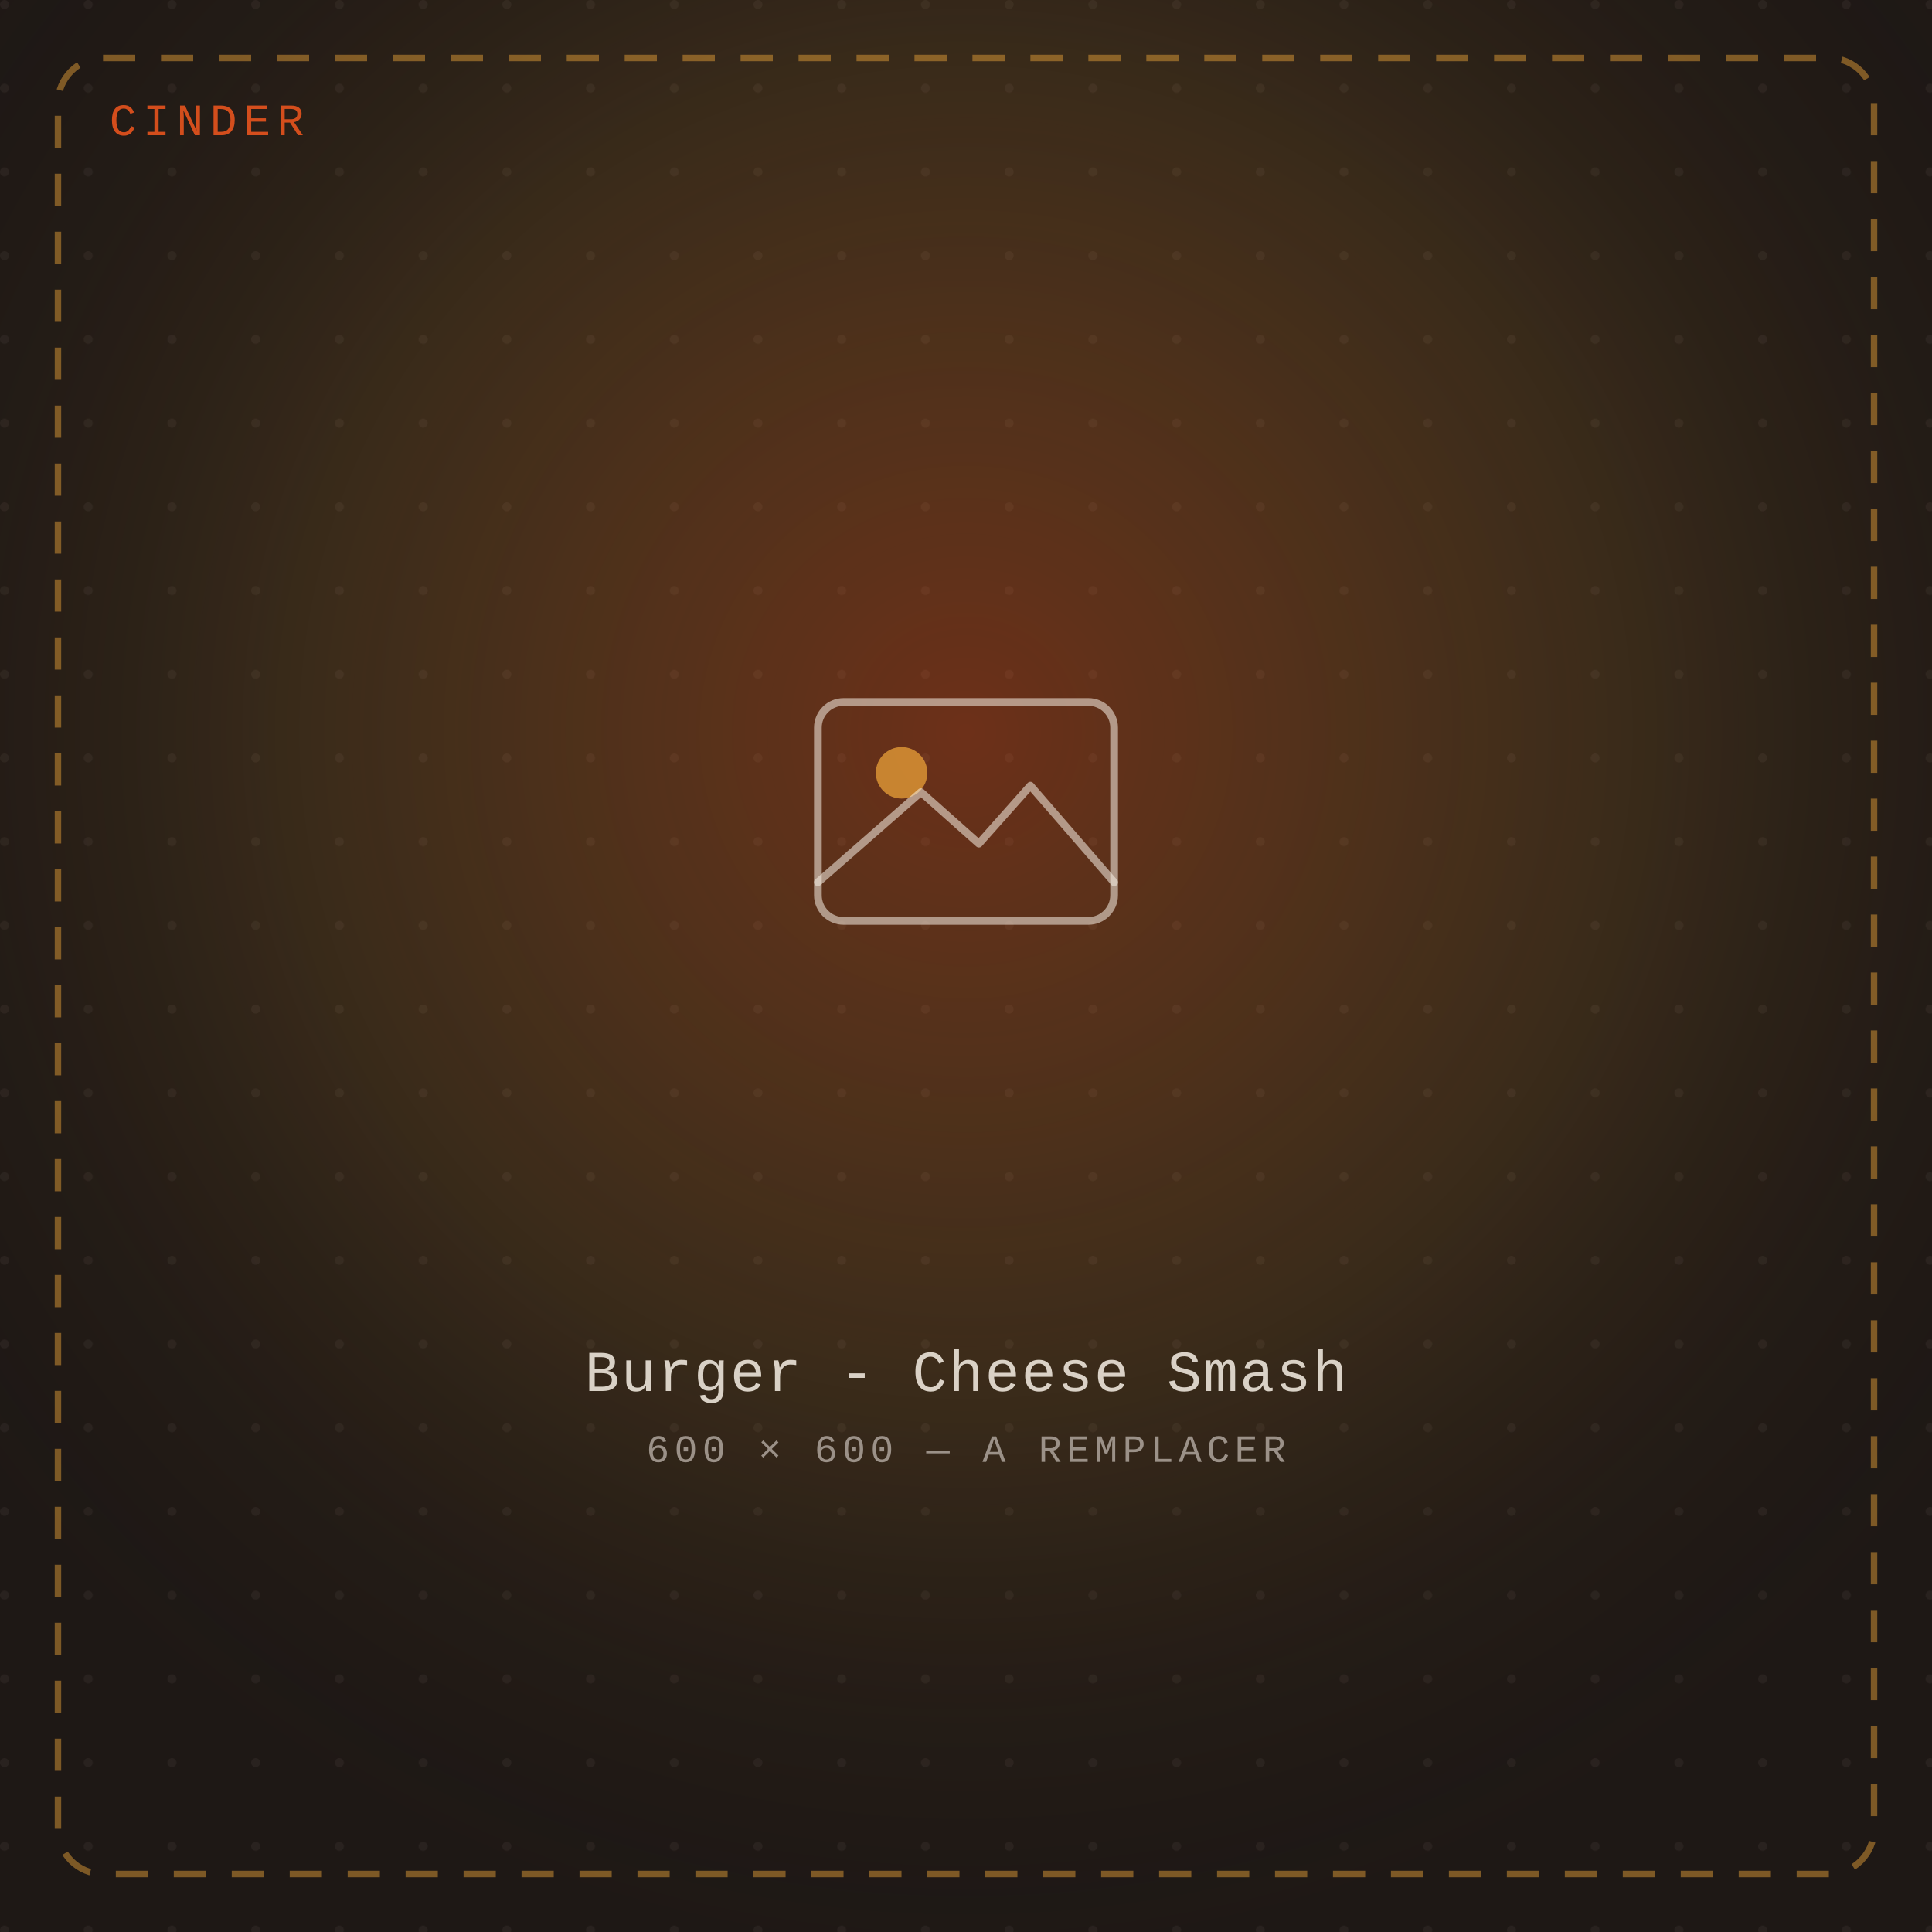
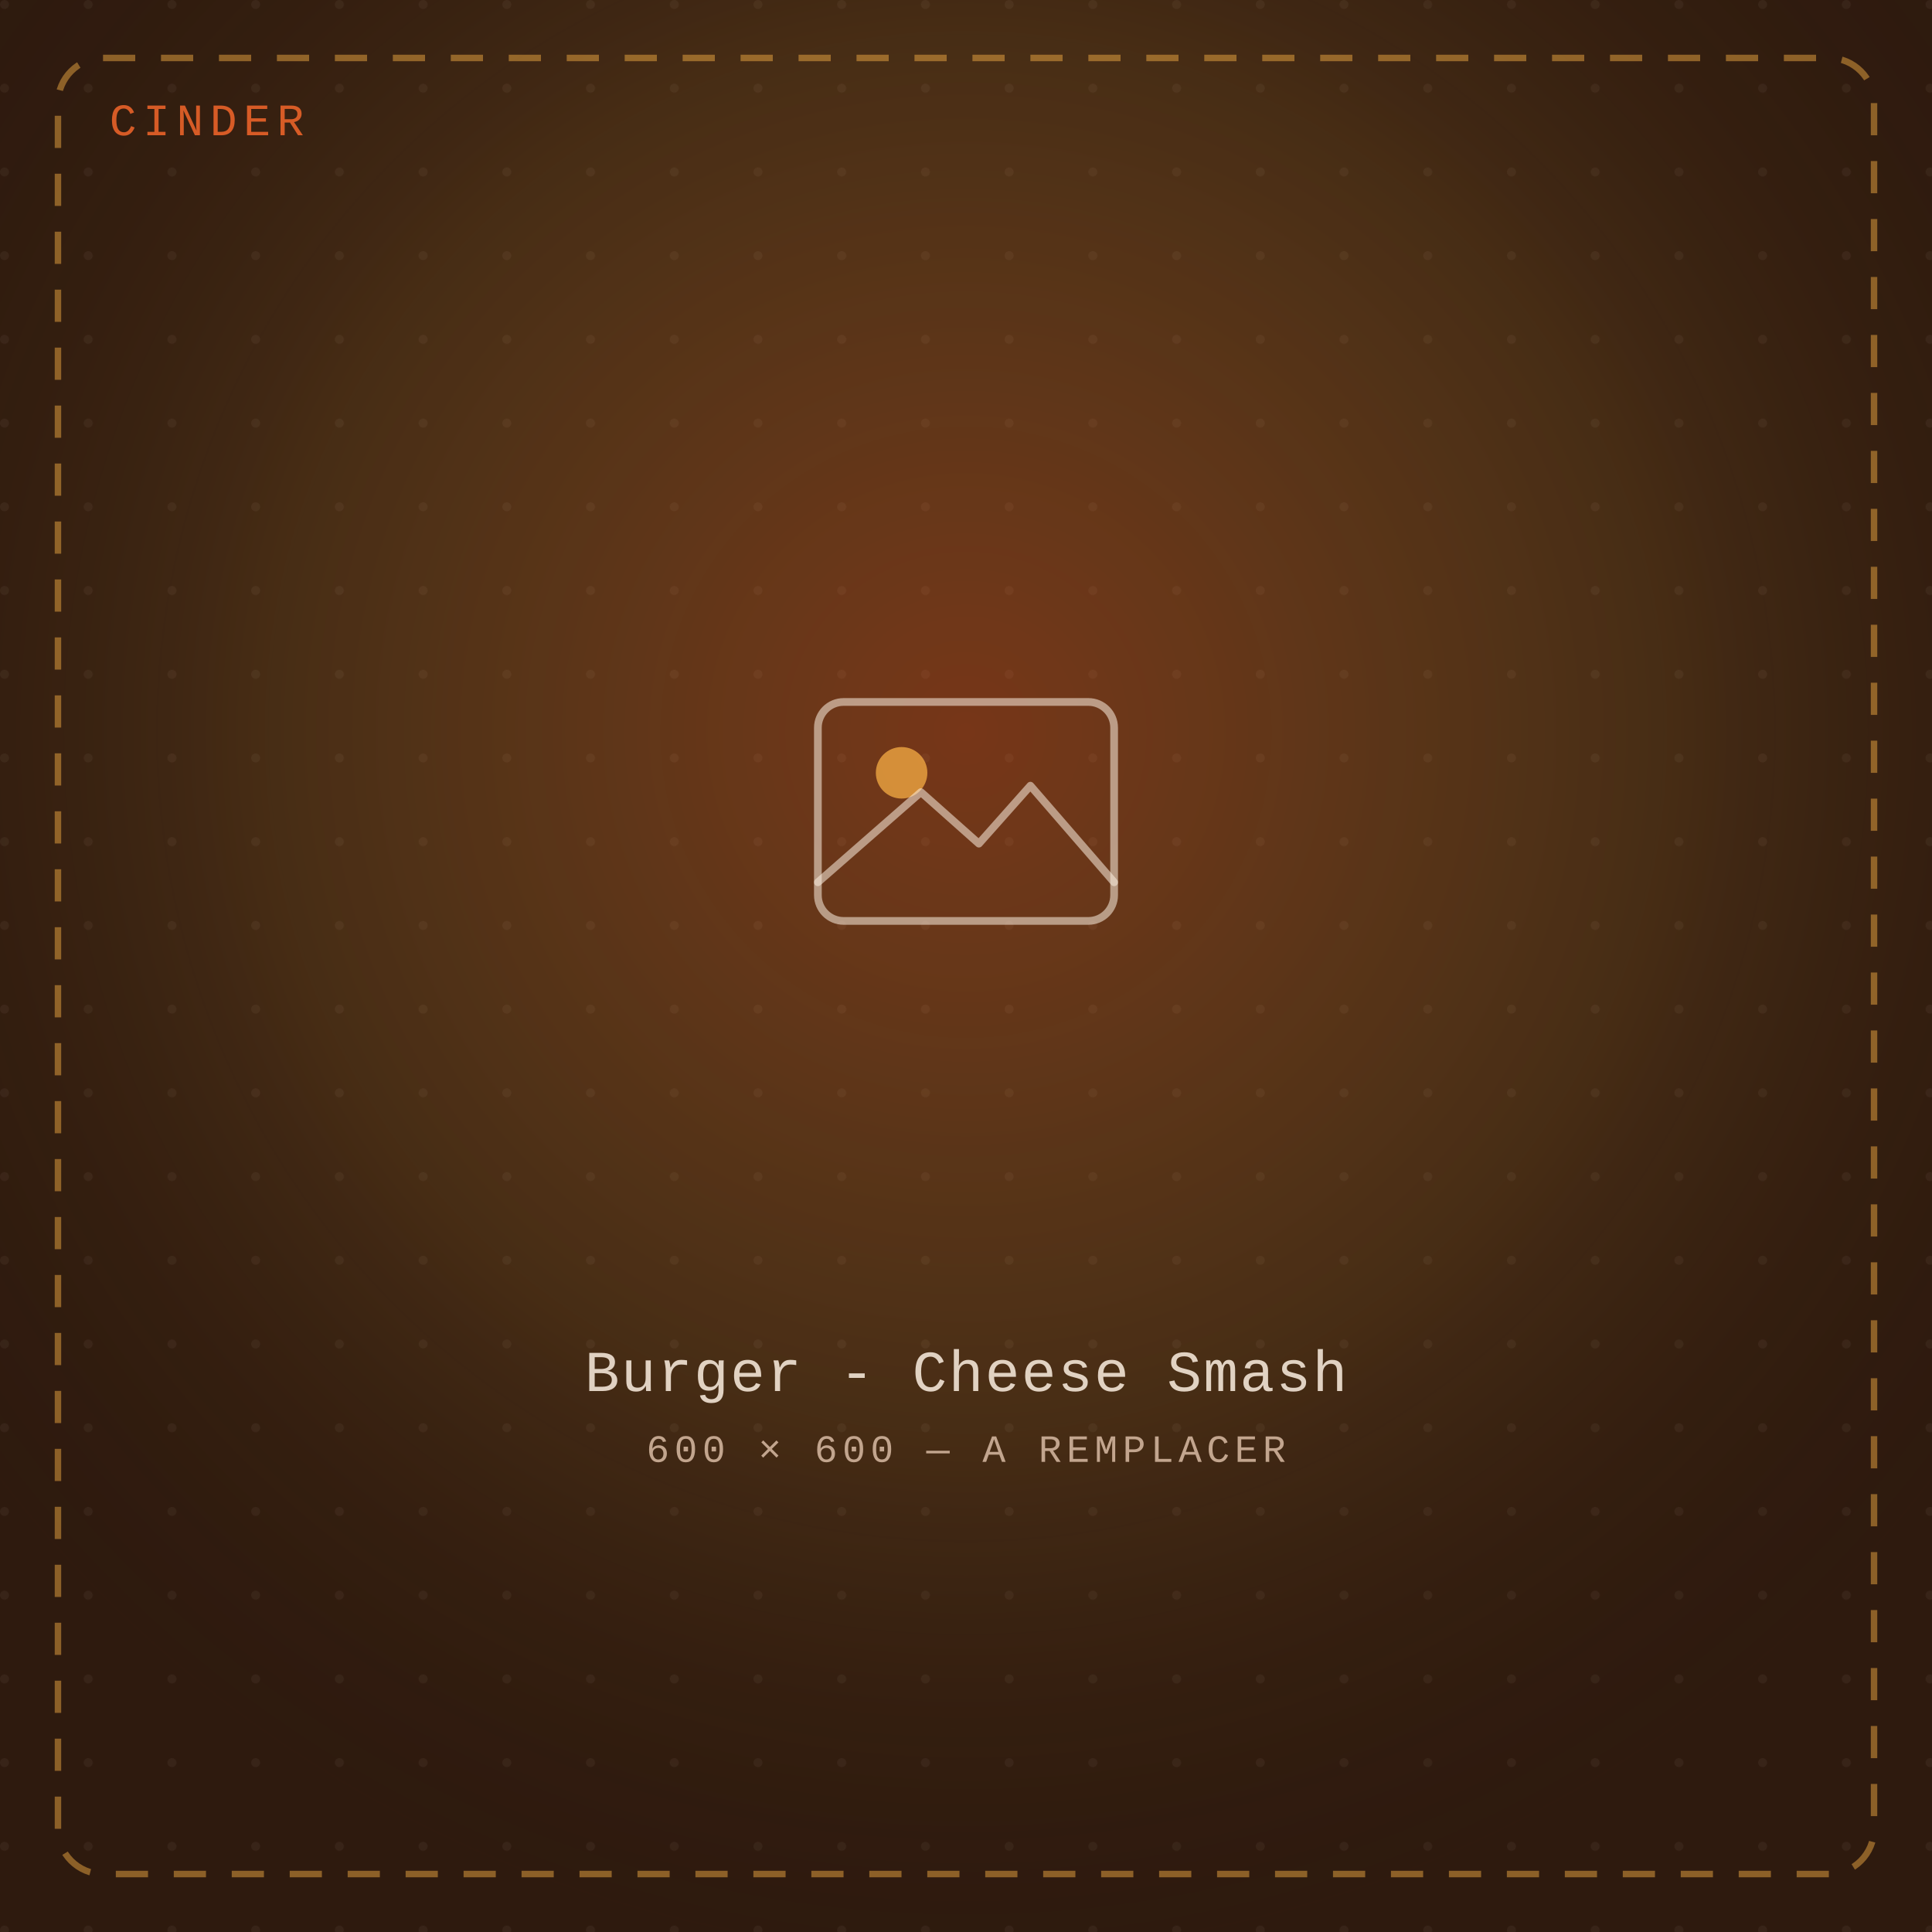
<svg xmlns="http://www.w3.org/2000/svg" width="600" height="600" viewBox="0 0 600 600" role="img" aria-label="Placeholder : Burger - Cheese Smash">
  <defs>
    <radialGradient id="glow-menuburgercheese" cx="50%" cy="38%" r="65%">
-       <stop offset="0%" stop-color="#ff5a1f" stop-opacity="0.35" />
-       <stop offset="55%" stop-color="#f2a93b" stop-opacity="0.12" />
-       <stop offset="100%" stop-color="#171310" stop-opacity="0" />
+       <stop offset="0%" stop-color="#ff6a2c" stop-opacity="0.35" />
+       <stop offset="55%" stop-color="#ffb648" stop-opacity="0.12" />
+       <stop offset="100%" stop-color="#241408" stop-opacity="0" />
    </radialGradient>
    <pattern id="dots-menuburgercheese" width="26" height="26" patternUnits="userSpaceOnUse">
-       <circle cx="1.4" cy="1.4" r="1.4" fill="#f6efe4" fill-opacity="0.05" />
+       <circle cx="1.4" cy="1.4" r="1.4" fill="#fbeee0" fill-opacity="0.05" />
    </pattern>
  </defs>
-   <rect width="600" height="600" fill="#1e1815" />
+   <rect width="600" height="600" fill="#2e1a0e" />
  <rect width="600" height="600" fill="url(#dots-menuburgercheese)" />
  <rect width="600" height="600" fill="url(#glow-menuburgercheese)" />
-   <rect x="18" y="18" width="564" height="564" fill="none" stroke="#f2a93b" stroke-opacity="0.45" stroke-width="2" stroke-dasharray="10 8" rx="14" />
-   <g transform="translate(300, 252)" stroke="#f6efe4" stroke-opacity="0.55" stroke-width="2.4" fill="none" stroke-linecap="round" stroke-linejoin="round">
+   <rect x="18" y="18" width="564" height="564" fill="none" stroke="#ffb648" stroke-opacity="0.45" stroke-width="2" stroke-dasharray="10 8" rx="14" />
+   <g transform="translate(300, 252)" stroke="#fbeee0" stroke-opacity="0.55" stroke-width="2.4" fill="none" stroke-linecap="round" stroke-linejoin="round">
    <rect x="-46" y="-34" width="92" height="68" rx="8" />
-     <circle cx="-20" cy="-12" r="8" fill="#f2a93b" fill-opacity="0.7" stroke="none" />
+     <circle cx="-20" cy="-12" r="8" fill="#ffb648" fill-opacity="0.7" stroke="none" />
    <path d="M -46 22 L -14 -6 L 4 10 L 20 -8 L 46 22" />
  </g>
-   <text x="50%" y="432" text-anchor="middle" font-family="'JetBrains Mono', 'Courier New', monospace" font-size="18" fill="#f6efe4" fill-opacity="0.85" letter-spacing="0.5">Burger - Cheese Smash</text>
-   <text x="50%" y="454" text-anchor="middle" font-family="'JetBrains Mono', 'Courier New', monospace" font-size="12" fill="#9b9188" letter-spacing="1.5">600 × 600 — A REMPLACER</text>
-   <text x="34" y="42" font-family="'JetBrains Mono', 'Courier New', monospace" font-size="14" fill="#ff5a1f" fill-opacity="0.8" letter-spacing="2">CINDER</text>
+   <text x="50%" y="432" text-anchor="middle" font-family="'JetBrains Mono', 'Courier New', monospace" font-size="18" fill="#fbeee0" fill-opacity="0.85" letter-spacing="0.5">Burger - Cheese Smash</text>
+   <text x="50%" y="454" text-anchor="middle" font-family="'JetBrains Mono', 'Courier New', monospace" font-size="12" fill="#c2a58e" letter-spacing="1.5">600 × 600 — A REMPLACER</text>
+   <text x="34" y="42" font-family="'JetBrains Mono', 'Courier New', monospace" font-size="14" fill="#ff6a2c" fill-opacity="0.8" letter-spacing="2">CINDER</text>
</svg>
